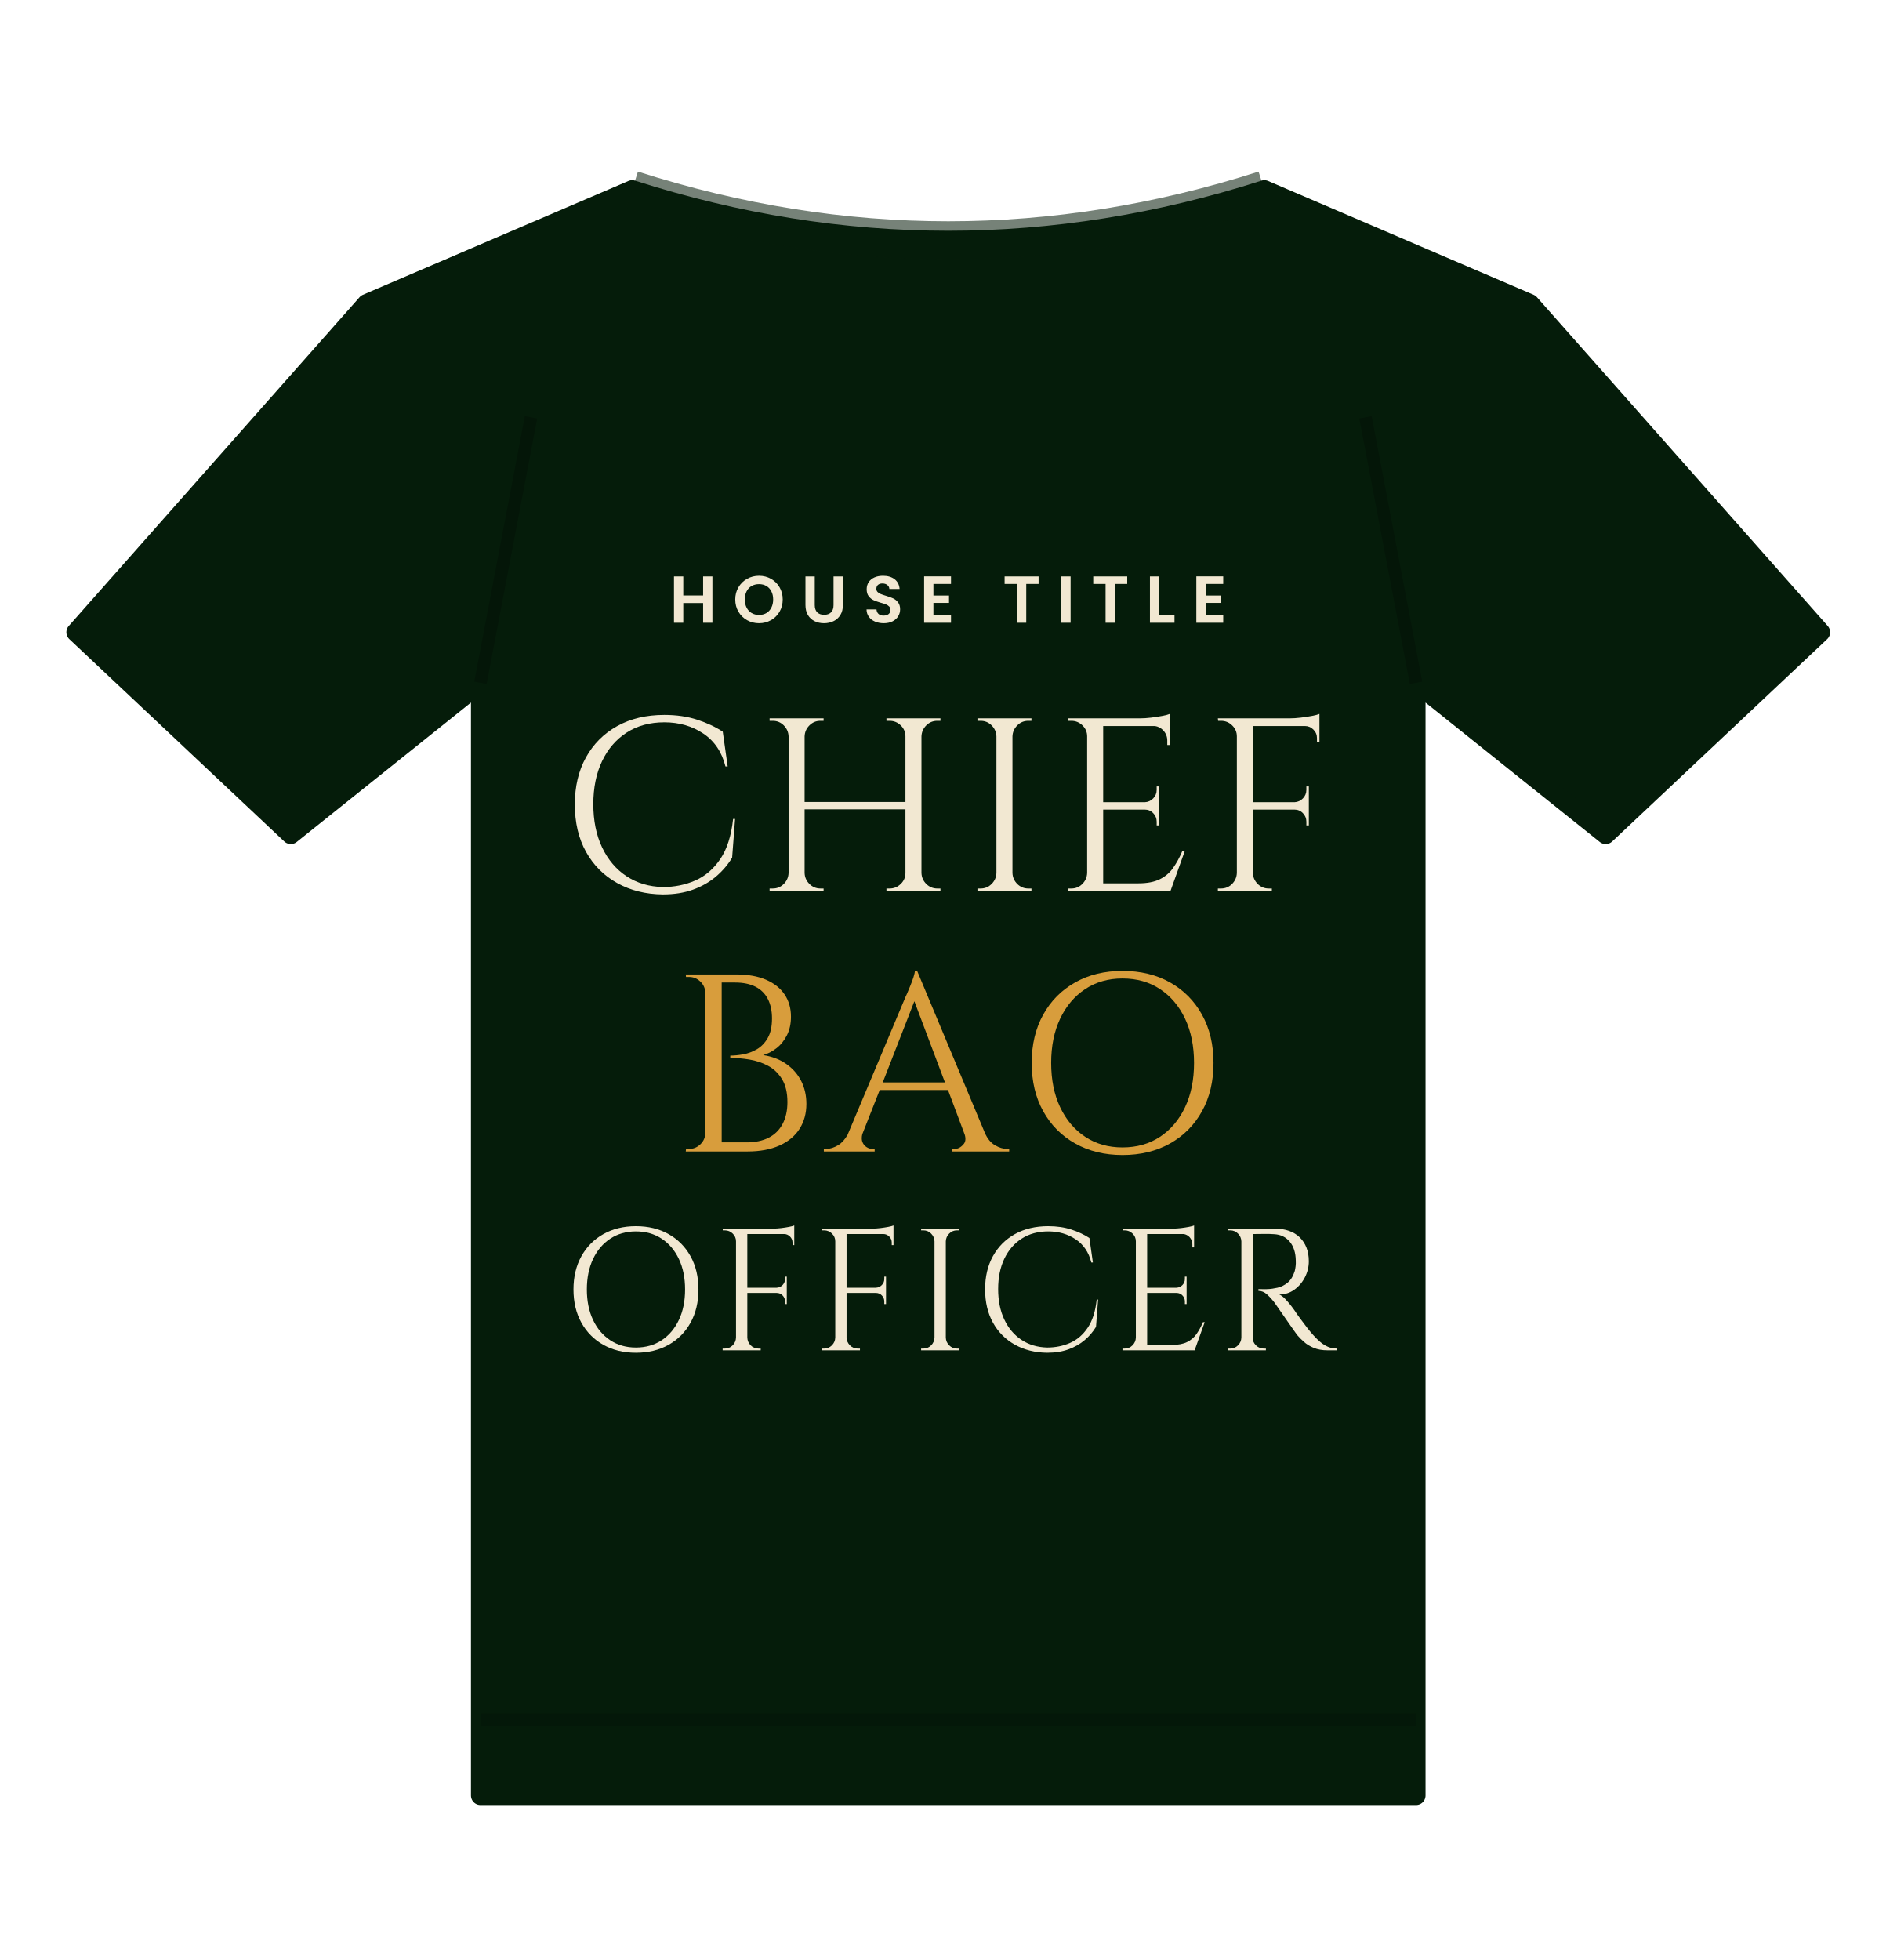
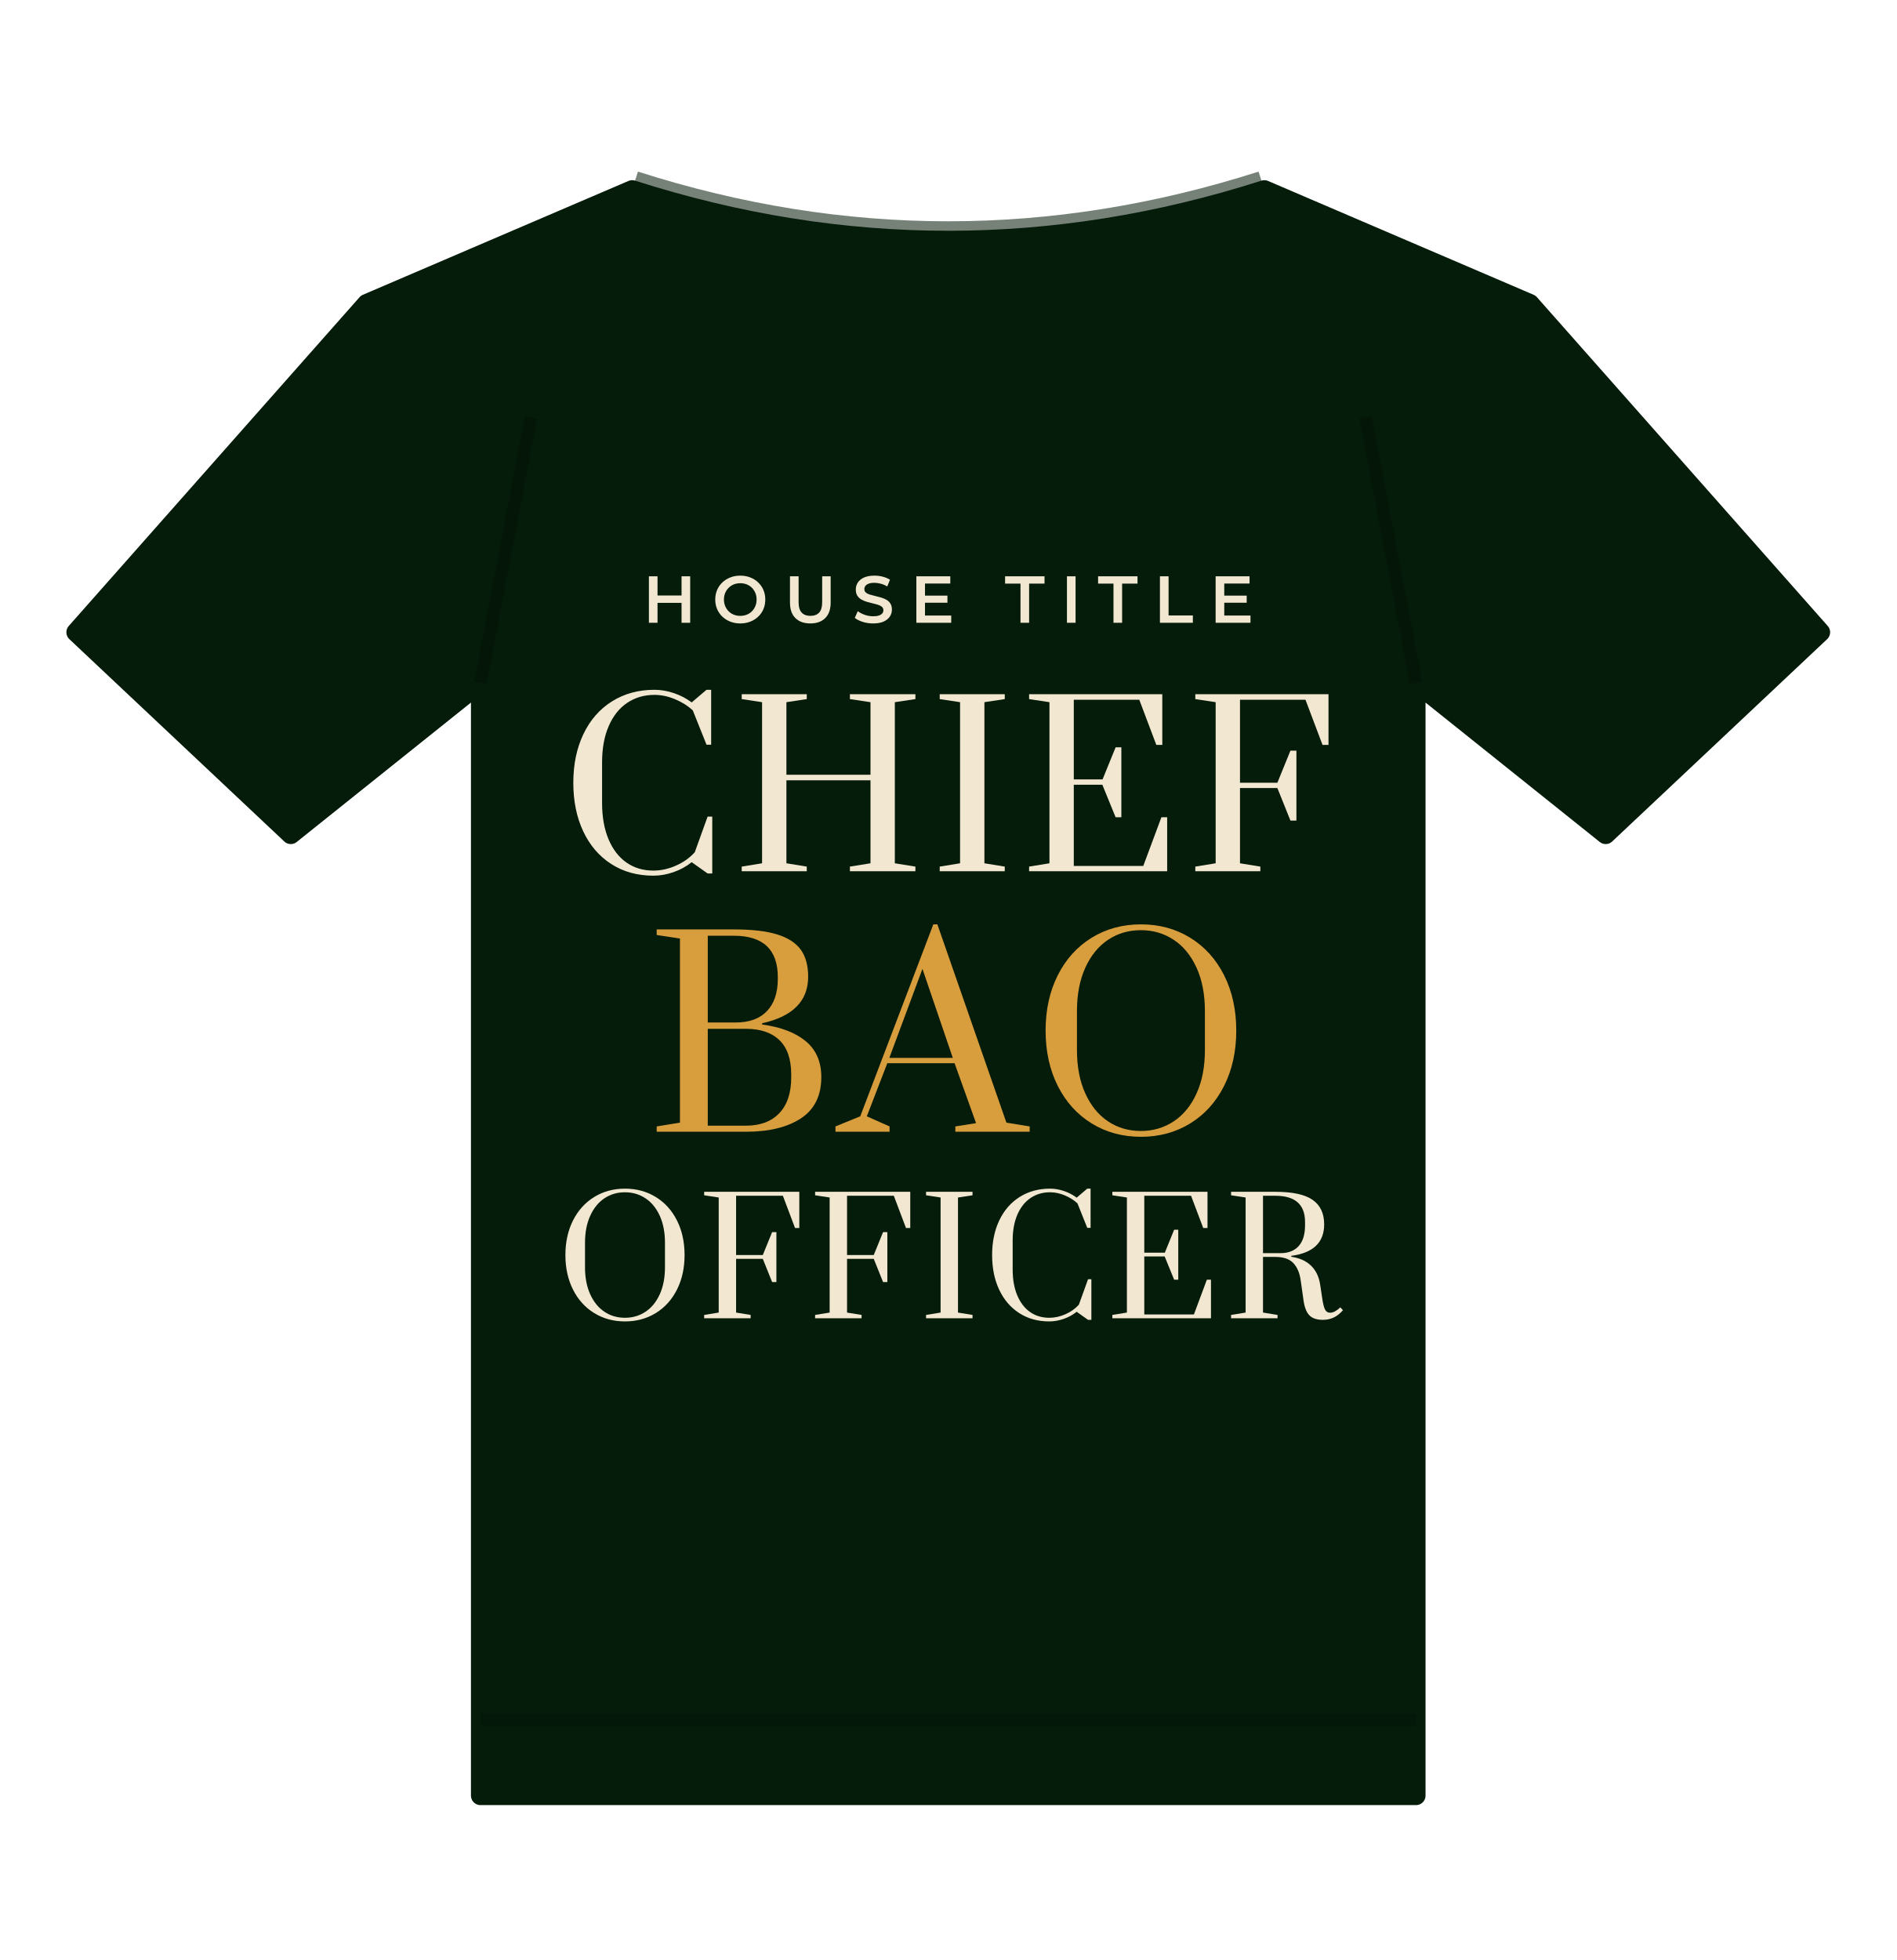
<svg xmlns="http://www.w3.org/2000/svg" viewBox="0 0 300 310">
  <path d="M100,30 L58,48 L12,100 L46,132 L76,108 L76,284 L224,284 L224,108 L254,132 L288,100 L242,48 L200,30 Q150,46 100,30 Z" fill="#051C0A" stroke="#051C0A" stroke-width="3" stroke-linejoin="round" />
  <path d="M76,108 L84,66 M224,108 L216,66" stroke="#00000033" stroke-width="2" fill="none" />
  <path d="M76,272 L224,272" stroke="#00000022" stroke-width="2" fill="none" />
  <path d="M100,30 Q150,46 200,30" fill="none" stroke="#051C0A" stroke-width="6" opacity=".55" />
  <g fill="#F2E8D2">
-     <path transform="translate(105.89 98.5) scale(0.0105 -0.0105)" d="M648 698V0H508V297H209V0H69V698H209V411H508V698Z" />
-     <path transform="translate(115.94 98.5) scale(0.0105 -0.0105)" d="M35 351Q35 453 83 534.5Q131 616 213 662Q295 708 393 708Q492 708 573.5 662Q655 616 702.5 534.5Q750 453 750 351Q750 248 702.5 166.5Q655 85 573 39Q491 -7 393 -7Q295 -7 213 39Q131 85 83 166.5Q35 248 35 351ZM606 351Q606 421 579 473.5Q552 526 504 554Q456 582 393 582Q330 582 281.5 554Q233 526 206 473.5Q179 421 179 351Q179 281 206 228Q233 175 281.5 146.5Q330 118 393 118Q456 118 504 146.5Q552 175 579 228Q606 281 606 351Z" />
-     <path transform="translate(126.71 98.5) scale(0.0105 -0.0105)" d="M207 698V266Q207 195 244 157.5Q281 120 348 120Q416 120 453 157.5Q490 195 490 266V698H631V267Q631 178 592.5 116.5Q554 55 489.5 24Q425 -7 346 -7Q268 -7 204.5 24Q141 55 104 116.5Q67 178 67 267V698Z" />
-     <path transform="translate(136.54 98.5) scale(0.0105 -0.0105)" d="M51 201H201Q204 158 231.5 133Q259 108 307 108Q356 108 384 131.5Q412 155 412 193Q412 224 393 244Q374 264 345.5 275.5Q317 287 267 301Q199 321 156.5 340.5Q114 360 83.5 399.5Q53 439 53 505Q53 567 84 613Q115 659 171 683.5Q227 708 299 708Q407 708 474.5 655.5Q542 603 549 509H395Q393 545 364.5 568.5Q336 592 289 592Q248 592 223.5 571Q199 550 199 510Q199 482 217.5 463.5Q236 445 263.5 433.5Q291 422 341 407Q409 387 452 367Q495 347 526 307Q557 267 557 202Q557 146 528 98Q499 50 443 21.5Q387 -7 310 -7Q237 -7 178.5 18Q120 43 86 90Q52 137 51 201Z" />
-     <path transform="translate(145.46 98.5) scale(0.0105 -0.0105)" d="M209 585V410H444V299H209V114H474V0H69V699H474V585Z" />
-     <path transform="translate(158.58 98.5) scale(0.0105 -0.0105)" d="M544 698V585H358V0H218V585H32V698Z" />
-     <path transform="translate(167.16 98.5) scale(0.0105 -0.0105)" d="M209 698V0H69V698Z" />
-     <path transform="translate(172.6 98.5) scale(0.0105 -0.0105)" d="M544 698V585H358V0H218V585H32V698Z" />
-     <path transform="translate(181.18 98.5) scale(0.0105 -0.0105)" d="M209 111H439V0H69V698H209Z" />
-     <path transform="translate(188.52 98.5) scale(0.0105 -0.0105)" d="M209 585V410H444V299H209V114H474V0H69V699H474V585Z" />
+     <path transform="translate(101.66 98.5) scale(0.0105 -0.0105)" d="M586 0V300H224V0H94V700H224V411H586V700H716V0Z" />
+     <path transform="translate(112.68 98.5) scale(0.0105 -0.0105)" d="M422 -10Q340 -10 271 17Q202 44 151 92.5Q100 141 72 206.5Q44 272 44 350Q44 428 72 493.5Q100 559 151 607.5Q202 656 271 683Q340 710 421 710Q503 710 571.5 683Q640 656 691 607.5Q742 559 770 493.5Q798 428 798 350Q798 272 770 206Q742 140 691 92Q640 44 571.5 17Q503 -10 422 -10ZM421 104Q474 104 519 122Q564 140 597 173.5Q630 207 648.5 251.5Q667 296 667 350Q667 404 648.5 448.5Q630 493 597 526.5Q564 560 519 578Q474 596 421 596Q368 596 323.5 578Q279 560 245.5 526.5Q212 493 193.5 448.5Q175 404 175 350Q175 297 193.5 252Q212 207 245 173.5Q278 140 323 122Q368 104 421 104Z" />
+     <path transform="translate(124.04 98.5) scale(0.0105 -0.0105)" d="M395 -10Q251 -10 169.5 71Q88 152 88 305V700H218V310Q218 202 264.5 153Q311 104 396 104Q481 104 527 153Q573 202 573 310V700H701V305Q701 152 619.5 71Q538 -10 395 -10Z" />
+     <path transform="translate(134.85 98.5) scale(0.0105 -0.0105)" d="M311 -10Q229 -10 154 13.5Q79 37 35 74L80 175Q122 142 184 120Q246 98 311 98Q366 98 400 110Q434 122 450 142.5Q466 163 466 189Q466 221 443 240.5Q420 260 383.5 271.5Q347 283 302.5 293Q258 303 213.5 316.5Q169 330 132.5 351.5Q96 373 73 409Q50 445 50 501Q50 558 80.5 605.5Q111 653 173.5 681.5Q236 710 332 710Q395 710 457 694Q519 678 565 648L524 547Q477 575 427 588.5Q377 602 331 602Q277 602 243.5 589Q210 576 194.5 555Q179 534 179 507Q179 475 201.5 455.5Q224 436 260.5 425Q297 414 342 403.5Q387 393 431.5 380Q476 367 512.5 346Q549 325 571.5 289Q594 253 594 198Q594 142 563.5 94.5Q533 47 470 18.5Q407 -10 311 -10Z" />
+     <path transform="translate(143.97 98.5) scale(0.0105 -0.0105)" d="M94 0V700H605V591H224V409H562V302H224V109H619V0Z" />
+     <path transform="translate(158.95 98.5) scale(0.0105 -0.0105)" d="M236 0V590H4V700H598V590H366V0Z" />
+     <path transform="translate(167.79 98.5) scale(0.0105 -0.0105)" d="M94 0V700H224V0Z" />
+     <path transform="translate(173.66 98.5) scale(0.0105 -0.0105)" d="M236 0V590H4V700H598V590H366V0Z" />
+     <path transform="translate(182.5 98.5) scale(0.0105 -0.0105)" d="M94 0V700H224V110H590V0Z" />
+     <path transform="translate(191.31 98.5) scale(0.0105 -0.0105)" d="M94 0V700H605V591H224V409H562V302H224V109H619V0Z" />
  </g>
  <g fill="#F2E8D2">
-     <path transform="translate(88.59 140.92) scale(0.039 -0.039)" d="M710 292 698 135Q672 92 632.5 58.5Q593 25 539.5 5.5Q486 -14 417 -14Q313 -13 232 32Q151 77 105.5 158.5Q60 240 60 351Q60 460 105 541.5Q150 623 231.5 668.5Q313 714 423 714Q497 714 556.5 694.5Q616 675 660 646L680 505H671Q649 593 581 638.5Q513 684 423 684Q335 684 270.5 642.5Q206 601 170.5 526.5Q135 452 135 352Q135 252 170.5 177Q206 102 269.5 60Q333 18 417 16Q488 16 548.5 42.5Q609 69 650 129.5Q691 190 702 292Z" />
-     <path transform="translate(119.4 140.92) scale(0.039 -0.039)" d="M137 73V627Q136 653 117.5 671.5Q99 690 73 690H60V700H279V690H266Q240 690 221.5 671.5Q203 653 202 627V361H611V627Q611 653 592 671.5Q573 690 547 690H534V700H753V690H740Q714 690 695.5 671.5Q677 653 676 627V73Q677 47 695.5 28.5Q714 10 740 10H753V0H534V10H547Q573 10 592 28.5Q611 47 611 73V331H202V73Q203 47 221.5 28.5Q240 10 266 10H279V0H60V10H73Q99 10 117.5 28.5Q136 47 137 73Z" />
-     <path transform="translate(152.28 140.92) scale(0.039 -0.039)" d="M137 73V627Q136 653 117.5 671.5Q99 690 73 690H60V700H279V690H266Q240 690 221.5 671.5Q203 653 202 627V73Q203 47 221.5 28.5Q240 10 266 10H279V0H60V10H73Q99 10 117.5 28.5Q136 47 137 73Z" />
-     <path transform="translate(166.63 140.92) scale(0.039 -0.039)" d="M533 162 475 0H60V10H73Q99 10 117.5 28.5Q136 47 137 73V627Q137 653 118 671.5Q99 690 73 690H61L60 700H350Q372 700 396.5 703Q421 706 442 710Q463 714 472 718V592H462V610Q462 634 445 652Q431 666 412 669H202V360H371Q391 361 405 375.5Q419 390 419 410V424H429V266H419V281Q419 301 405 315.5Q391 330 371 330H202V31H345Q398 31 431.5 47.5Q465 64 486 94Q507 124 523 162Z" />
-     <path transform="translate(190.31 140.92) scale(0.039 -0.039)" d="M429 424V266H419V281Q419 301 405 315.5Q391 330 371 330H202V73Q203 47 221.5 28.5Q240 10 266 10H279V0H60V10H73Q99 10 117.5 28.5Q136 47 137 73V627Q137 653 118 671.5Q99 690 73 690H61L60 700H350Q372 700 396.5 703Q421 706 442 710Q463 714 472 718V605H462V620Q462 640 447.5 654.5Q433 669 413 669H202V360H371Q391 361 405 375.5Q419 390 419 410V424Z" />
+     <path transform="translate(88.8 137.8) scale(0.035 -0.035)" d="M54 400Q54 524 99.5 619.5Q145 715 228.5 767.5Q312 820 421 820Q464 820 508.5 805Q553 790 589 763L656 820H677V572H656L594 727Q559 759 512.5 778Q466 797 421 797Q351 797 297.5 761Q244 725 214 656Q184 587 184 492V309Q184 214 213 145Q242 76 294 39.5Q346 3 416 3Q467 3 518 25.5Q569 48 603 86L661 247H682V-10H661L589 41Q553 12 507 -4Q461 -20 416 -20Q307 -20 225 33Q143 86 98.5 181Q54 276 54 400Z" />
+     <path transform="translate(115.93 137.8) scale(0.035 -0.035)" d="M40 0V21L132 36V764L40 778V800H334V778L242 764V436H622V764L529 778V800H825V778L732 764V36L825 21V0H529V21L622 36V411H242V36L334 21V0Z" />
+     <path transform="translate(147.25 137.8) scale(0.035 -0.035)" d="M40 0V21L132 36V764L40 778V800H334V778L242 764V36L334 21V0Z" />
+     <path transform="translate(161.39 137.8) scale(0.035 -0.035)" d="M40 0V21L132 36V764L40 778V800H642V571H615L538 775H242V415H372L431 560H457V244H431L371 391H242V24H556L638 244H664V0Z" />
+     <path transform="translate(187.68 137.8) scale(0.035 -0.035)" d="M40 0V21L132 36V764L40 778V800H642V571H615L538 775H242V400H411L470 545H497V229H470L411 376H242V36L334 21V0Z" />
  </g>
  <g fill="#D89D3C">
-     <path transform="translate(106.08 182.12) scale(0.04 -0.04)" d="M137 73V627Q137 653 118 671.5Q99 690 73 690H61L60 700H259Q329 700 377.5 679Q426 658 451 620.5Q476 583 476 533Q476 491 460 459.5Q444 428 419 408.5Q394 389 366 381Q419 373 457.5 346Q496 319 516.5 278.5Q537 238 537 188Q537 132 510 89.5Q483 47 430.5 23.5Q378 0 304 0H60L61 10H73Q99 10 118 28.5Q137 47 137 73ZM202 668V36H300Q352 36 388 54.5Q424 73 443 109Q462 145 462 195Q462 251 440.5 286Q419 321 385 339Q351 357 311.5 363.5Q272 370 236 370V379Q259 379 287 384Q315 389 341 404Q367 419 384 448.5Q401 478 401 526Q401 571 384.5 603Q368 635 335.5 651.5Q303 668 255 668Z" />
-     <path transform="translate(130.72 182.12) scale(0.04 -0.04)" d="M359 714 627 73Q642 39 667 24.5Q692 10 715 10H723V0H498V10H507Q526 10 541 27Q555 41 547 67L481 243H211L142 68Q138 51 142 39Q147 25 158.5 17.5Q170 10 182 10H191V0H-10V10H-1Q22 10 47 25Q68 38 84 66L313 611L319 624Q324 636 331.5 654Q339 672 344.5 689Q350 706 350 714ZM223 273H469L348 594Z" />
-     <path transform="translate(160.4 182.12) scale(0.04 -0.04)" d="M429 714Q536 714 617 668.5Q698 623 743.5 541Q789 459 789 350Q789 241 743.5 159Q698 77 617 31.5Q536 -14 429 -14Q323 -14 242 31.5Q161 77 115.5 159Q70 241 70 350Q70 459 115.5 541Q161 623 242 668.5Q323 714 429 714ZM429 16Q514 16 577.5 58Q641 100 676.5 175Q712 250 712 350Q712 450 676.5 525Q641 600 577.5 642Q514 684 429 684Q345 684 281.5 642Q218 600 182.5 525Q147 450 147 350Q147 250 182.5 175Q218 100 281.5 58Q345 16 429 16Z" />
+     <path transform="translate(102.28 179) scale(0.04 -0.04)" d="M40 21 132 36V764L40 778V800H345Q453 800 517 780Q581 760 610 719.5Q639 679 639 613Q639 469 457 429V424Q568 409 629.5 358Q691 307 691 216Q691 106 610.5 53Q530 0 393 0H40ZM353 432Q433 432 476 477Q519 522 519 605V611Q519 775 345 775H242V432ZM393 24Q478 24 525 73.5Q572 123 572 215V226Q572 317 525.5 362Q479 407 393 407H242V24Z" />
+     <path transform="translate(133.28 179) scale(0.04 -0.04)" d="M-28 0V21L70 61L359 820H375L648 36L740 21V0H446V21L528 34L443 271H177L96 61L186 21V0ZM185 292H436L316 644Z" />
+     <path transform="translate(163.24 179) scale(0.04 -0.04)" d="M54 400Q54 523 102 618.5Q150 714 236 767Q322 820 431 820Q540 820 626 767Q712 714 760 618.5Q808 523 808 400Q808 277 760 181.5Q712 86 626 33Q540 -20 431 -20Q322 -20 236 33Q150 86 102 181.5Q54 277 54 400ZM684 323V477Q684 576 651 648.5Q618 721 560.5 759Q503 797 431 797Q358 797 301 759Q244 721 211 648.5Q178 576 178 477V323Q178 224 211 151.5Q244 79 301 41Q358 3 431 3Q503 3 560.5 41Q618 79 651 151.5Q684 224 684 323Z" />
  </g>
  <g fill="#F2E8D2">
-     <path transform="translate(88.79 213.57) scale(0.0275 -0.0275)" d="M429 714Q536 714 617 668.5Q698 623 743.5 541Q789 459 789 350Q789 241 743.5 159Q698 77 617 31.5Q536 -14 429 -14Q323 -14 242 31.5Q161 77 115.5 159Q70 241 70 350Q70 459 115.5 541Q161 623 242 668.5Q323 714 429 714ZM429 16Q514 16 577.5 58Q641 100 676.5 175Q712 250 712 350Q712 450 676.5 525Q641 600 577.5 642Q514 684 429 684Q345 684 281.5 642Q218 600 182.5 525Q147 450 147 350Q147 250 182.5 175Q218 100 281.5 58Q345 16 429 16Z" />
-     <path transform="translate(112.66 213.57) scale(0.0275 -0.0275)" d="M429 424V266H419V281Q419 301 405 315.5Q391 330 371 330H202V73Q203 47 221.5 28.5Q240 10 266 10H279V0H60V10H73Q99 10 117.5 28.5Q136 47 137 73V627Q137 653 118 671.5Q99 690 73 690H61L60 700H350Q372 700 396.5 703Q421 706 442 710Q463 714 472 718V605H462V620Q462 640 447.5 654.5Q433 669 413 669H202V360H371Q391 361 405 375.5Q419 390 419 410V424Z" />
-     <path transform="translate(128.36 213.57) scale(0.0275 -0.0275)" d="M429 424V266H419V281Q419 301 405 315.5Q391 330 371 330H202V73Q203 47 221.5 28.5Q240 10 266 10H279V0H60V10H73Q99 10 117.5 28.5Q136 47 137 73V627Q137 653 118 671.5Q99 690 73 690H61L60 700H350Q372 700 396.5 703Q421 706 442 710Q463 714 472 718V605H462V620Q462 640 447.5 654.5Q433 669 413 669H202V360H371Q391 361 405 375.5Q419 390 419 410V424Z" />
-     <path transform="translate(144.06 213.57) scale(0.0275 -0.0275)" d="M137 73V627Q136 653 117.5 671.5Q99 690 73 690H60V700H279V690H266Q240 690 221.5 671.5Q203 653 202 627V73Q203 47 221.5 28.5Q240 10 266 10H279V0H60V10H73Q99 10 117.5 28.5Q136 47 137 73Z" />
-     <path transform="translate(154.18 213.57) scale(0.0275 -0.0275)" d="M710 292 698 135Q672 92 632.5 58.5Q593 25 539.5 5.5Q486 -14 417 -14Q313 -13 232 32Q151 77 105.5 158.5Q60 240 60 351Q60 460 105 541.5Q150 623 231.5 668.5Q313 714 423 714Q497 714 556.5 694.5Q616 675 660 646L680 505H671Q649 593 581 638.5Q513 684 423 684Q335 684 270.5 642.5Q206 601 170.5 526.5Q135 452 135 352Q135 252 170.5 177Q206 102 269.5 60Q333 18 417 16Q488 16 548.5 42.5Q609 69 650 129.5Q691 190 702 292Z" />
-     <path transform="translate(175.91 213.57) scale(0.0275 -0.0275)" d="M533 162 475 0H60V10H73Q99 10 117.5 28.5Q136 47 137 73V627Q137 653 118 671.5Q99 690 73 690H61L60 700H350Q372 700 396.5 703Q421 706 442 710Q463 714 472 718V592H462V610Q462 634 445 652Q431 666 412 669H202V360H371Q391 361 405 375.5Q419 390 419 410V424H429V266H419V281Q419 301 405 315.5Q391 330 371 330H202V31H345Q398 31 431.5 47.5Q465 64 486 94Q507 124 523 162Z" />
-     <path transform="translate(192.6 213.57) scale(0.0275 -0.0275)" d="M137 73V627Q136 653 117.5 671.5Q99 690 73 690H60V700H330Q375 700 411.5 687Q448 674 473 649.5Q498 625 511.5 590.5Q525 556 525 512Q525 464 502.5 420Q480 376 441.5 348.5Q403 321 355 321Q372 314 392 292.5Q412 271 427 251L441 232Q454 212 474.5 184Q495 156 516 129Q537 102 552 86Q572 64 592 47Q612 30 635.5 20Q659 10 688 10V0H633Q587 0 553.5 14Q520 28 497 48.5Q474 69 458 88Q455 92 441.5 111Q428 130 409.5 156.5Q391 183 373 209Q355 235 342 253.5Q329 272 327 275Q308 300 285 321Q262 342 235 342V352H251Q266 351 288 352Q314 353 345 360Q376 367 403 389Q430 411 444 456Q447 467 449 483.5Q451 500 450 516Q449 584 415.5 624.5Q382 665 326 668Q298 670 268.5 669.5Q239 669 219 669H202V73Q202 47 221 28.5Q240 10 266 10H278V0H60V10H73Q99 10 117.5 28.5Q136 47 137 73Z" />
+     <path transform="translate(88.09 208.5) scale(0.025 -0.025)" d="M54 400Q54 523 102 618.5Q150 714 236 767Q322 820 431 820Q540 820 626 767Q712 714 760 618.5Q808 523 808 400Q808 277 760 181.5Q712 86 626 33Q540 -20 431 -20Q322 -20 236 33Q150 86 102 181.5Q54 277 54 400ZM684 323V477Q684 576 651 648.5Q618 721 560.5 759Q503 797 431 797Q358 797 301 759Q244 721 211 648.5Q178 576 178 477V323Q178 224 211 151.5Q244 79 301 41Q358 3 431 3Q503 3 560.5 41Q618 79 651 151.5Q684 224 684 323Z" />
+     <path transform="translate(110.39 208.5) scale(0.025 -0.025)" d="M40 0V21L132 36V764L40 778V800H642V571H615L538 775H242V400H411L470 545H497V229H470L411 376H242V36L334 21V0Z" />
+     <path transform="translate(127.94 208.5) scale(0.025 -0.025)" d="M40 0V21L132 36V764L40 778V800H642V571H615L538 775H242V400H411L470 545H497V229H470L411 376H242V36L334 21V0Z" />
+     <path transform="translate(145.49 208.5) scale(0.025 -0.025)" d="M40 0V21L132 36V764L40 778V800H334V778L242 764V36L334 21V0Z" />
+     <path transform="translate(155.59 208.5) scale(0.025 -0.025)" d="M54 400Q54 524 99.5 619.5Q145 715 228.5 767.5Q312 820 421 820Q464 820 508.5 805Q553 790 589 763L656 820H677V572H656L594 727Q559 759 512.5 778Q466 797 421 797Q351 797 297.5 761Q244 725 214 656Q184 587 184 492V309Q184 214 213 145Q242 76 294 39.5Q346 3 416 3Q467 3 518 25.5Q569 48 603 86L661 247H682V-10H661L589 41Q553 12 507 -4Q461 -20 416 -20Q307 -20 225 33Q143 86 98.5 181Q54 276 54 400Z" />
+     <path transform="translate(174.96 208.5) scale(0.025 -0.025)" d="M40 0V21L132 36V764L40 778V800H642V571H615L538 775H242V415H372L431 560H457V244H431L371 391H242V24H556L638 244H664V0Z" />
+     <path transform="translate(193.74 208.5) scale(0.025 -0.025)" d="M499 109 480 243Q470 311 433.5 349.5Q397 388 320 388H242V36L334 21V0H40V21L132 36V764L40 778V800H320Q483 800 556 749Q629 698 629 594Q629 422 421 395V389Q498 378 544.5 334Q591 290 603 217L616 131Q624 75 634.5 55Q645 35 667 35Q682 35 699 44.5Q716 54 731 69L748 51Q719 18 688 4Q657 -10 621 -10Q565 -10 537 17Q509 44 499 109ZM354 412Q427 412 467.5 456.5Q508 501 508 588V609Q508 775 320 775H242V412Z" />
  </g>
</svg>
